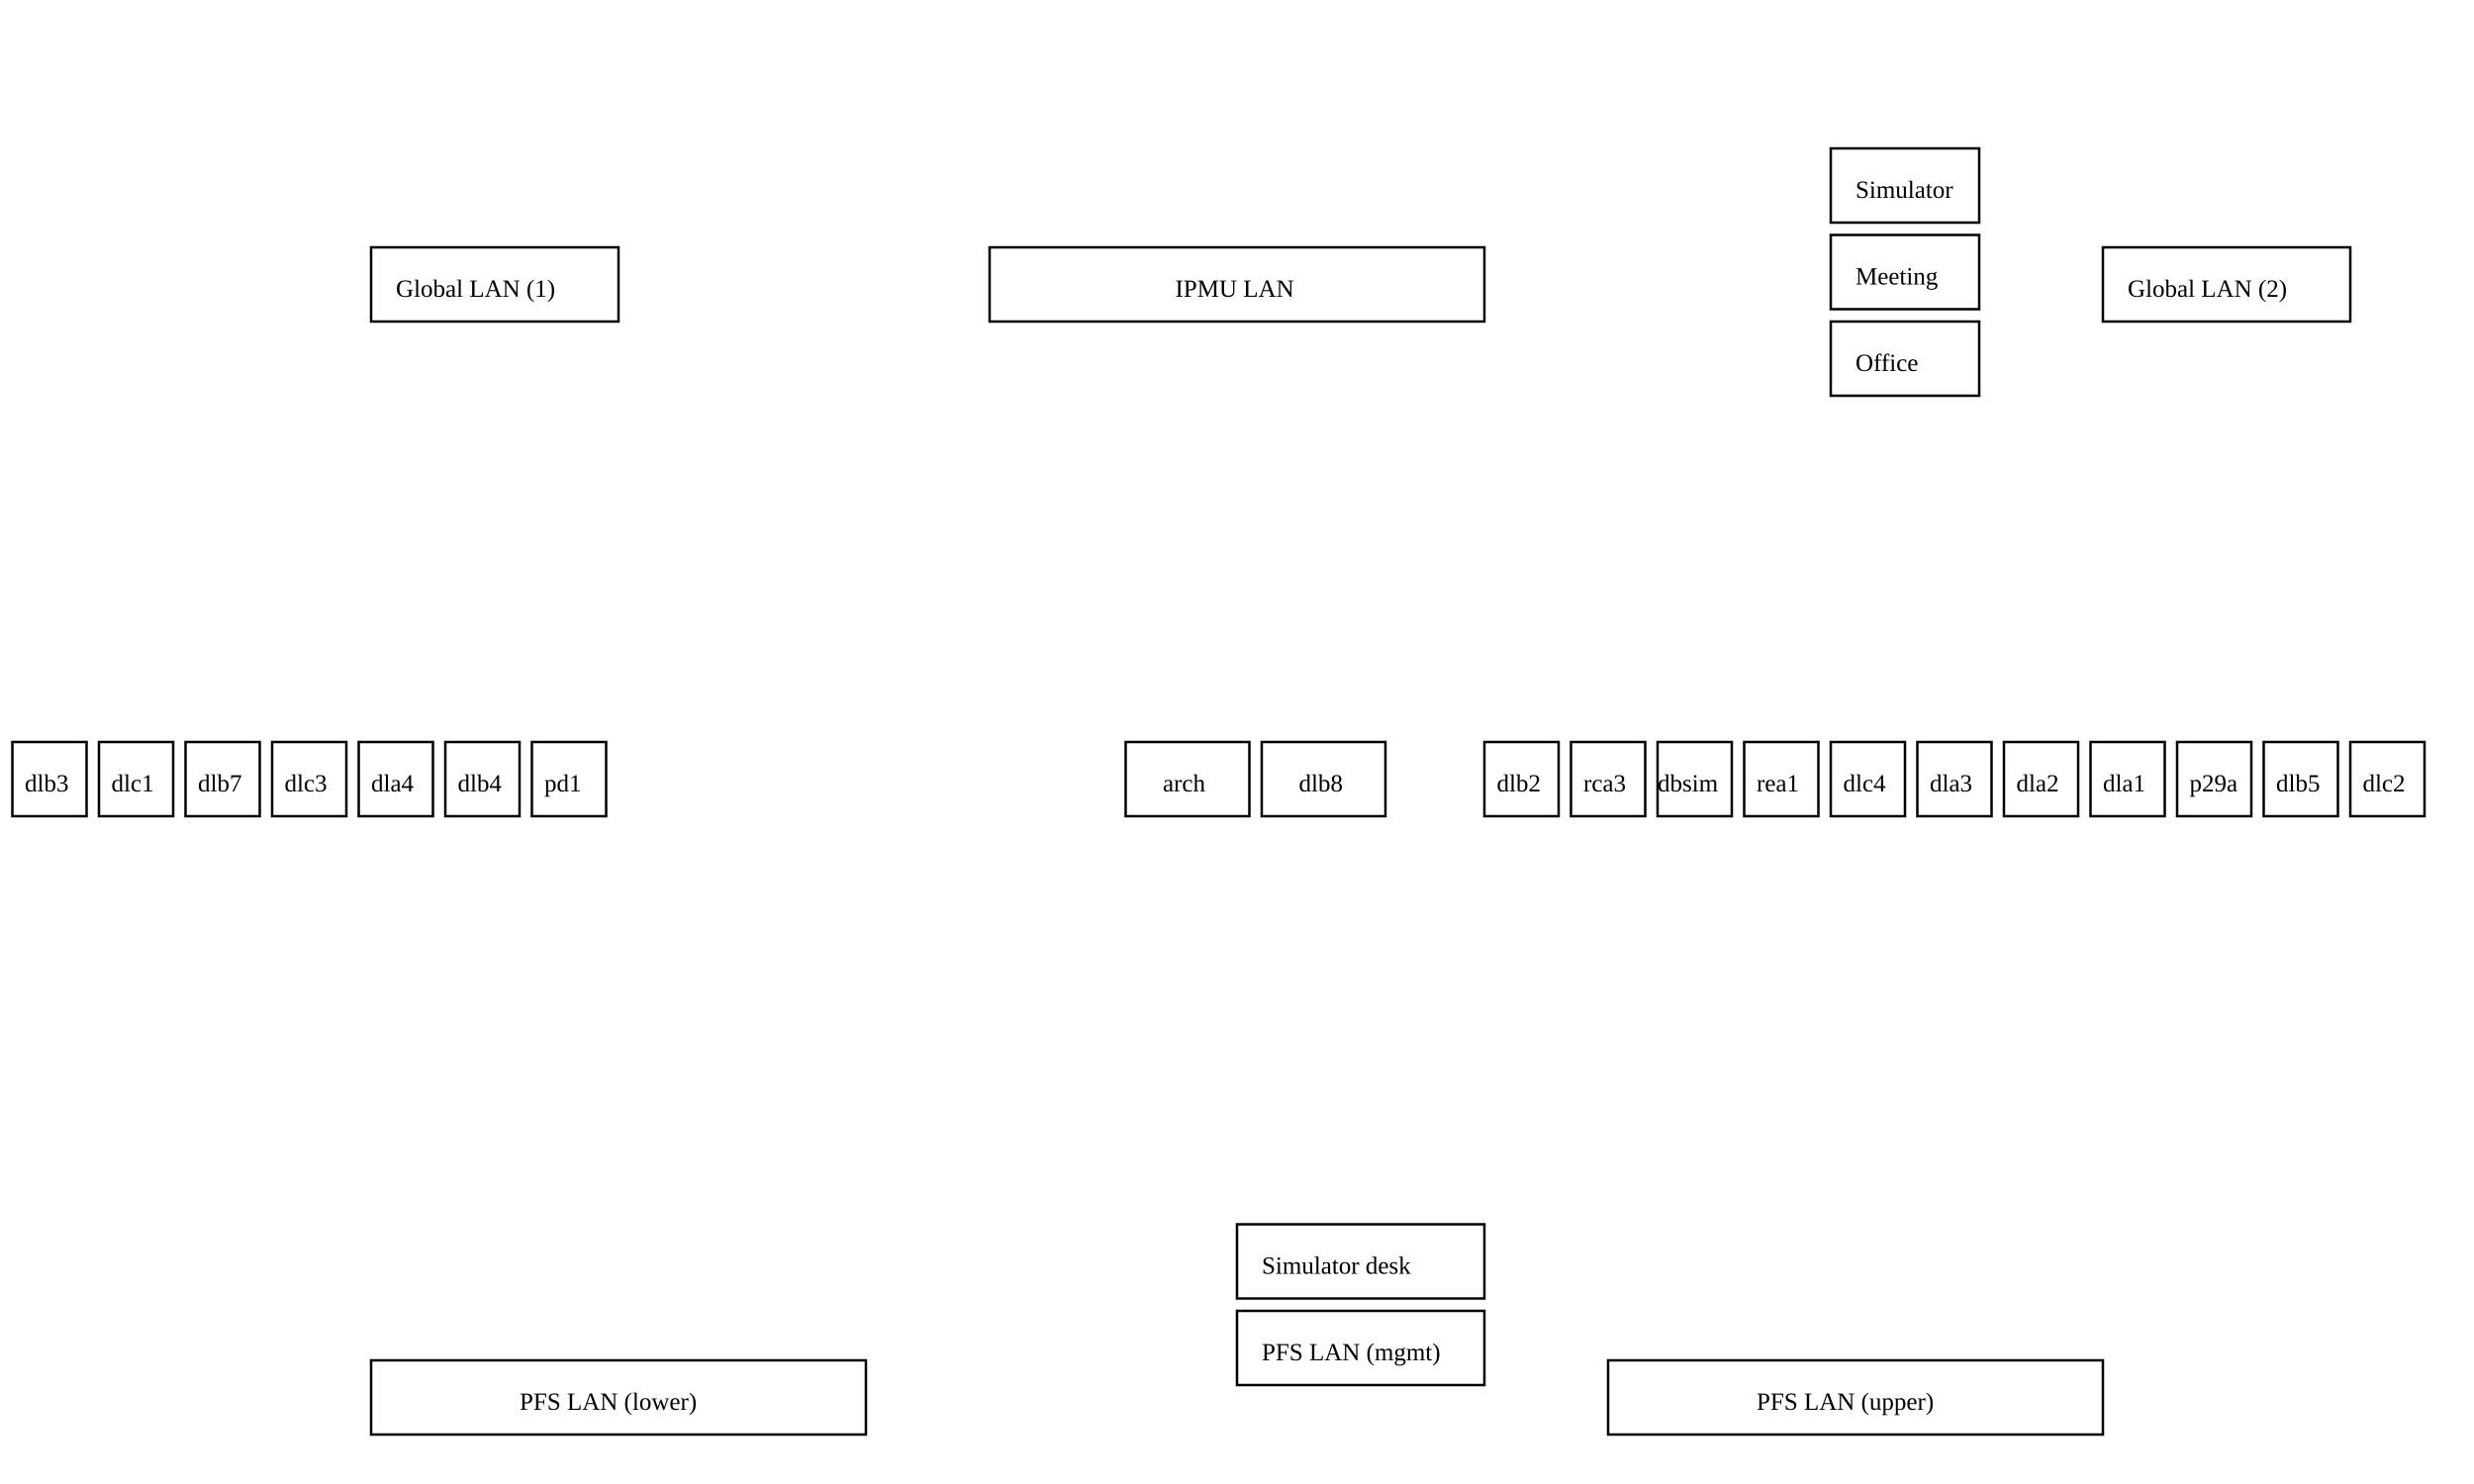
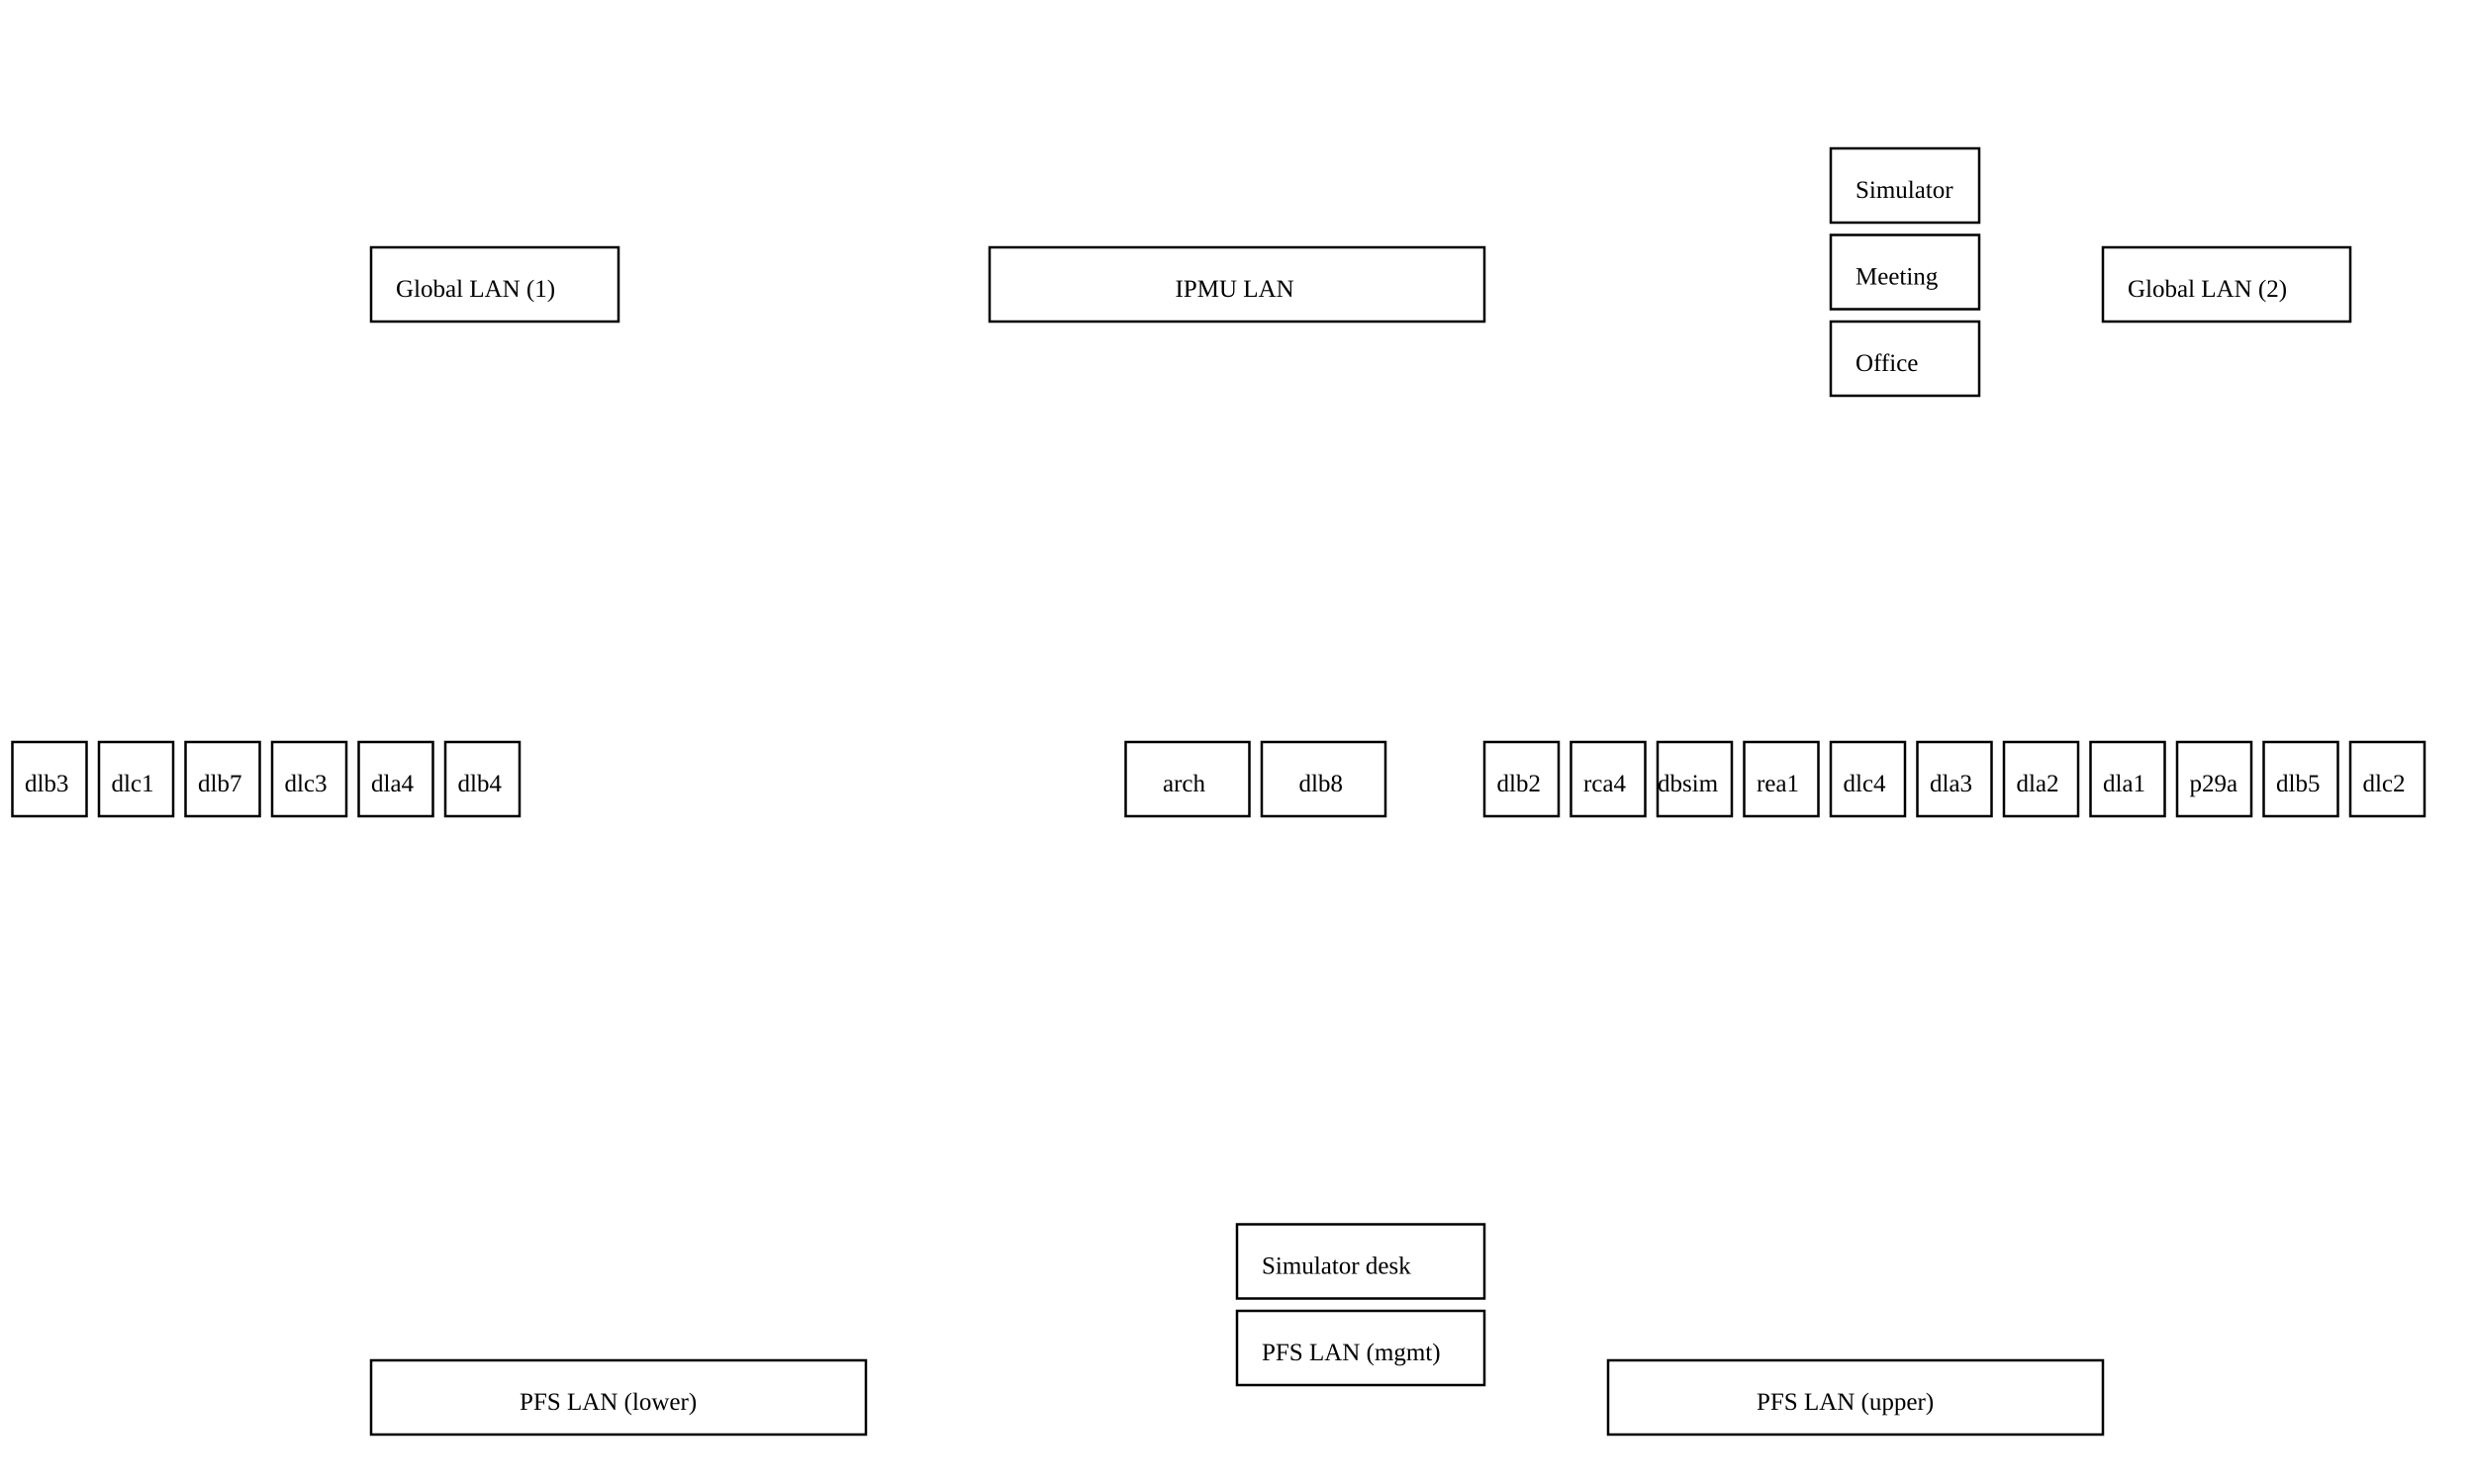
<svg xmlns="http://www.w3.org/2000/svg" width="1000" height="600" viewbox="0 0 1000 600">
  <defs>
    <style type="text/css">
    rect.rect_box { stroke: black; stroke-width: 1; fill: none; }
    text { font-size: 10px; }
  </style>
  </defs>
  <rect x="150" y="100" width="100" height="30" class="rect_box" />
  <text x="160" y="120">Global LAN (1)</text>
  <rect x="400" y="100" width="200" height="30" class="rect_box" />
  <text x="475" y="120">IPMU LAN</text>
  <rect x="850" y="100" width="100" height="30" class="rect_box" />
  <text x="860" y="120">Global LAN (2)</text>
  <rect x="150" y="550" width="200" height="30" class="rect_box" />
  <text x="210" y="570">PFS LAN (lower)</text>
  <rect x="650" y="550" width="200" height="30" class="rect_box" />
  <text x="710" y="570">PFS LAN (upper)</text>
  <rect x="500" y="495" width="100" height="30" class="rect_box" />
  <text x="510" y="515">Simulator desk</text>
  <rect x="500" y="530" width="100" height="30" class="rect_box" />
  <text x="510" y="550">PFS LAN (mgmt)</text>
  <rect x="740" y="60" width="60" height="30" class="rect_box" />
  <text x="750" y="80">Simulator</text>
  <rect x="740" y="95" width="60" height="30" class="rect_box" />
  <text x="750" y="115">Meeting</text>
  <rect x="740" y="130" width="60" height="30" class="rect_box" />
  <text x="750" y="150">Office</text>
  <rect x="5" y="300" width="30" height="30" class="rect_box" />
  <text x="10" y="320">dlb3</text>
  <rect x="40" y="300" width="30" height="30" class="rect_box" />
  <text x="45" y="320">dlc1</text>
  <rect x="75" y="300" width="30" height="30" class="rect_box" />
  <text x="80" y="320">dlb7</text>
  <rect x="110" y="300" width="30" height="30" class="rect_box" />
  <text x="115" y="320">dlc3</text>
  <rect x="145" y="300" width="30" height="30" class="rect_box" />
  <text x="150" y="320">dla4</text>
  <rect x="180" y="300" width="30" height="30" class="rect_box" />
  <text x="185" y="320">dlb4</text>
-   <rect x="215" y="300" width="30" height="30" class="rect_box" />
-   <text x="220" y="320">pd1</text>
  <rect x="455" y="300" width="50" height="30" class="rect_box" />
  <text x="470" y="320">arch</text>
  <rect x="510" y="300" width="50" height="30" class="rect_box" />
  <text x="525" y="320">dlb8</text>
  <rect x="600" y="300" width="30" height="30" class="rect_box" />
  <text x="605" y="320">dlb2</text>
  <rect x="635" y="300" width="30" height="30" class="rect_box" />
-   <text x="640" y="320">rca3</text>
+   <text x="640" y="320">rca4</text>
  <rect x="670" y="300" width="30" height="30" class="rect_box" />
  <text x="670" y="320">dbsim</text>
  <rect x="705" y="300" width="30" height="30" class="rect_box" />
  <text x="710" y="320">rea1</text>
  <rect x="740" y="300" width="30" height="30" class="rect_box" />
  <text x="745" y="320">dlc4</text>
  <rect x="775" y="300" width="30" height="30" class="rect_box" />
  <text x="780" y="320">dla3</text>
  <rect x="810" y="300" width="30" height="30" class="rect_box" />
  <text x="815" y="320">dla2</text>
  <rect x="845" y="300" width="30" height="30" class="rect_box" />
  <text x="850" y="320">dla1</text>
  <rect x="880" y="300" width="30" height="30" class="rect_box" />
  <text x="885" y="320">p29a</text>
  <rect x="915" y="300" width="30" height="30" class="rect_box" />
  <text x="920" y="320">dlb5</text>
  <rect x="950" y="300" width="30" height="30" class="rect_box" />
  <text x="955" y="320">dlc2</text>
</svg>
